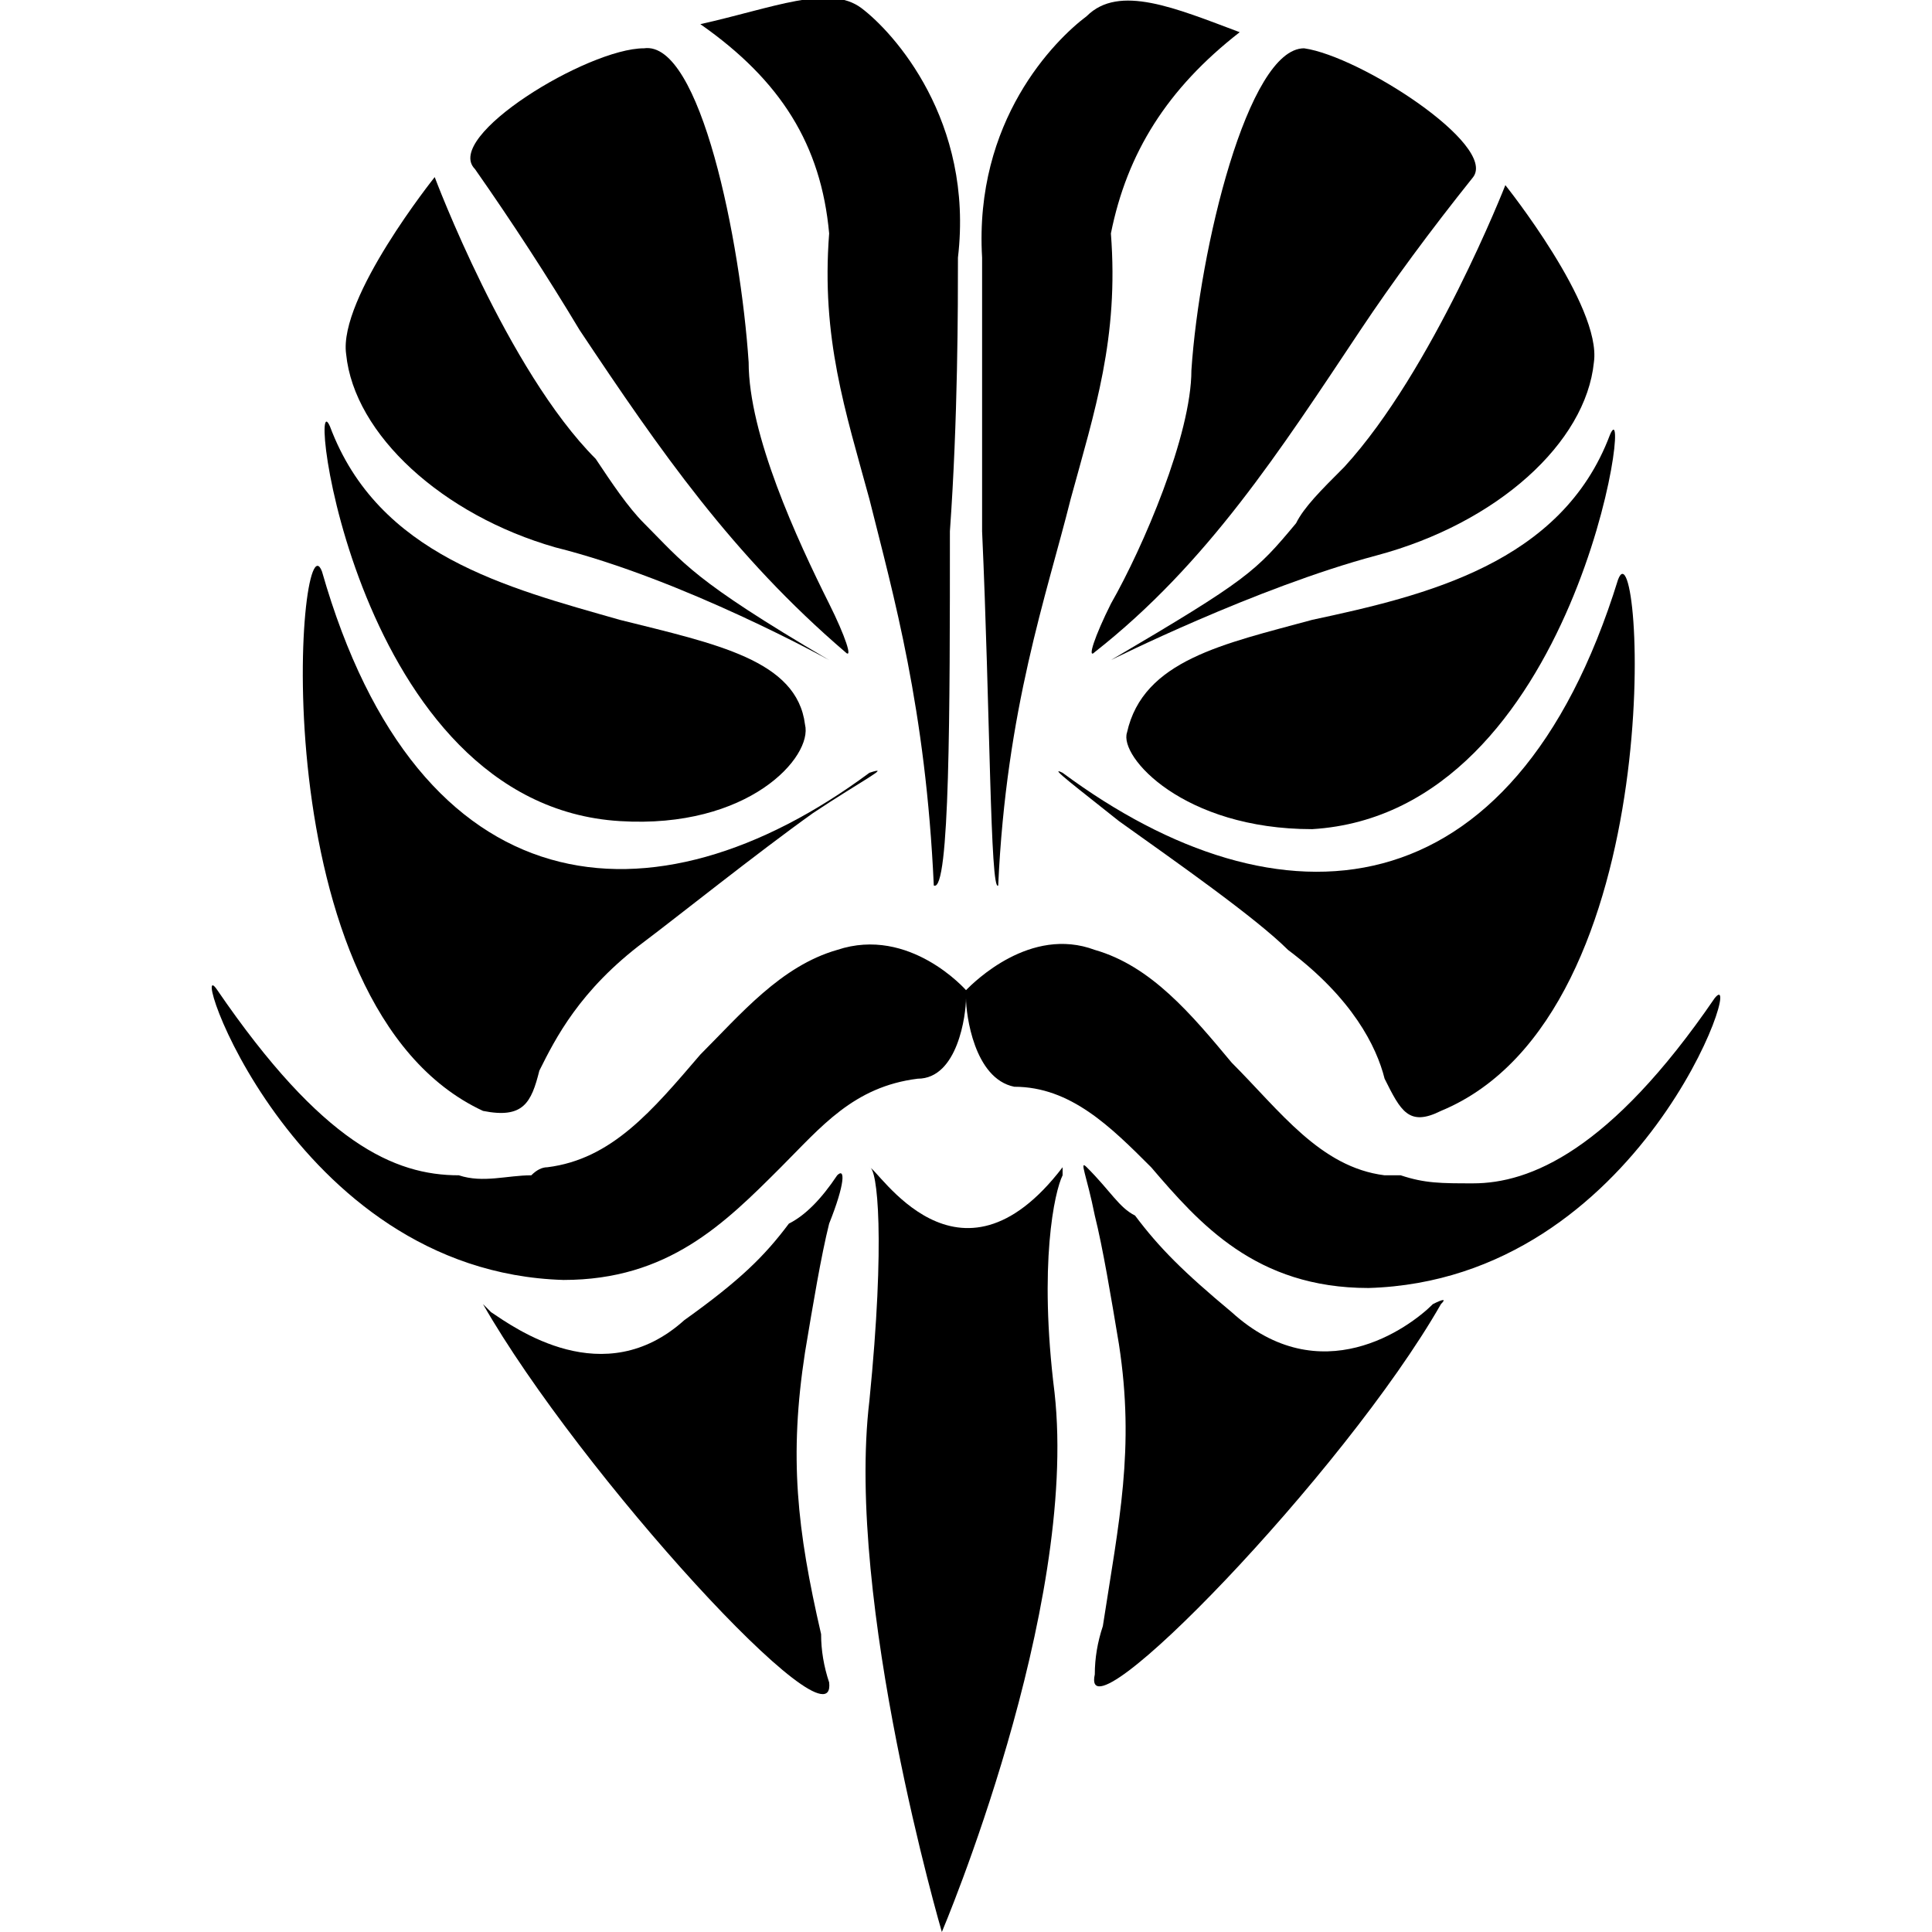
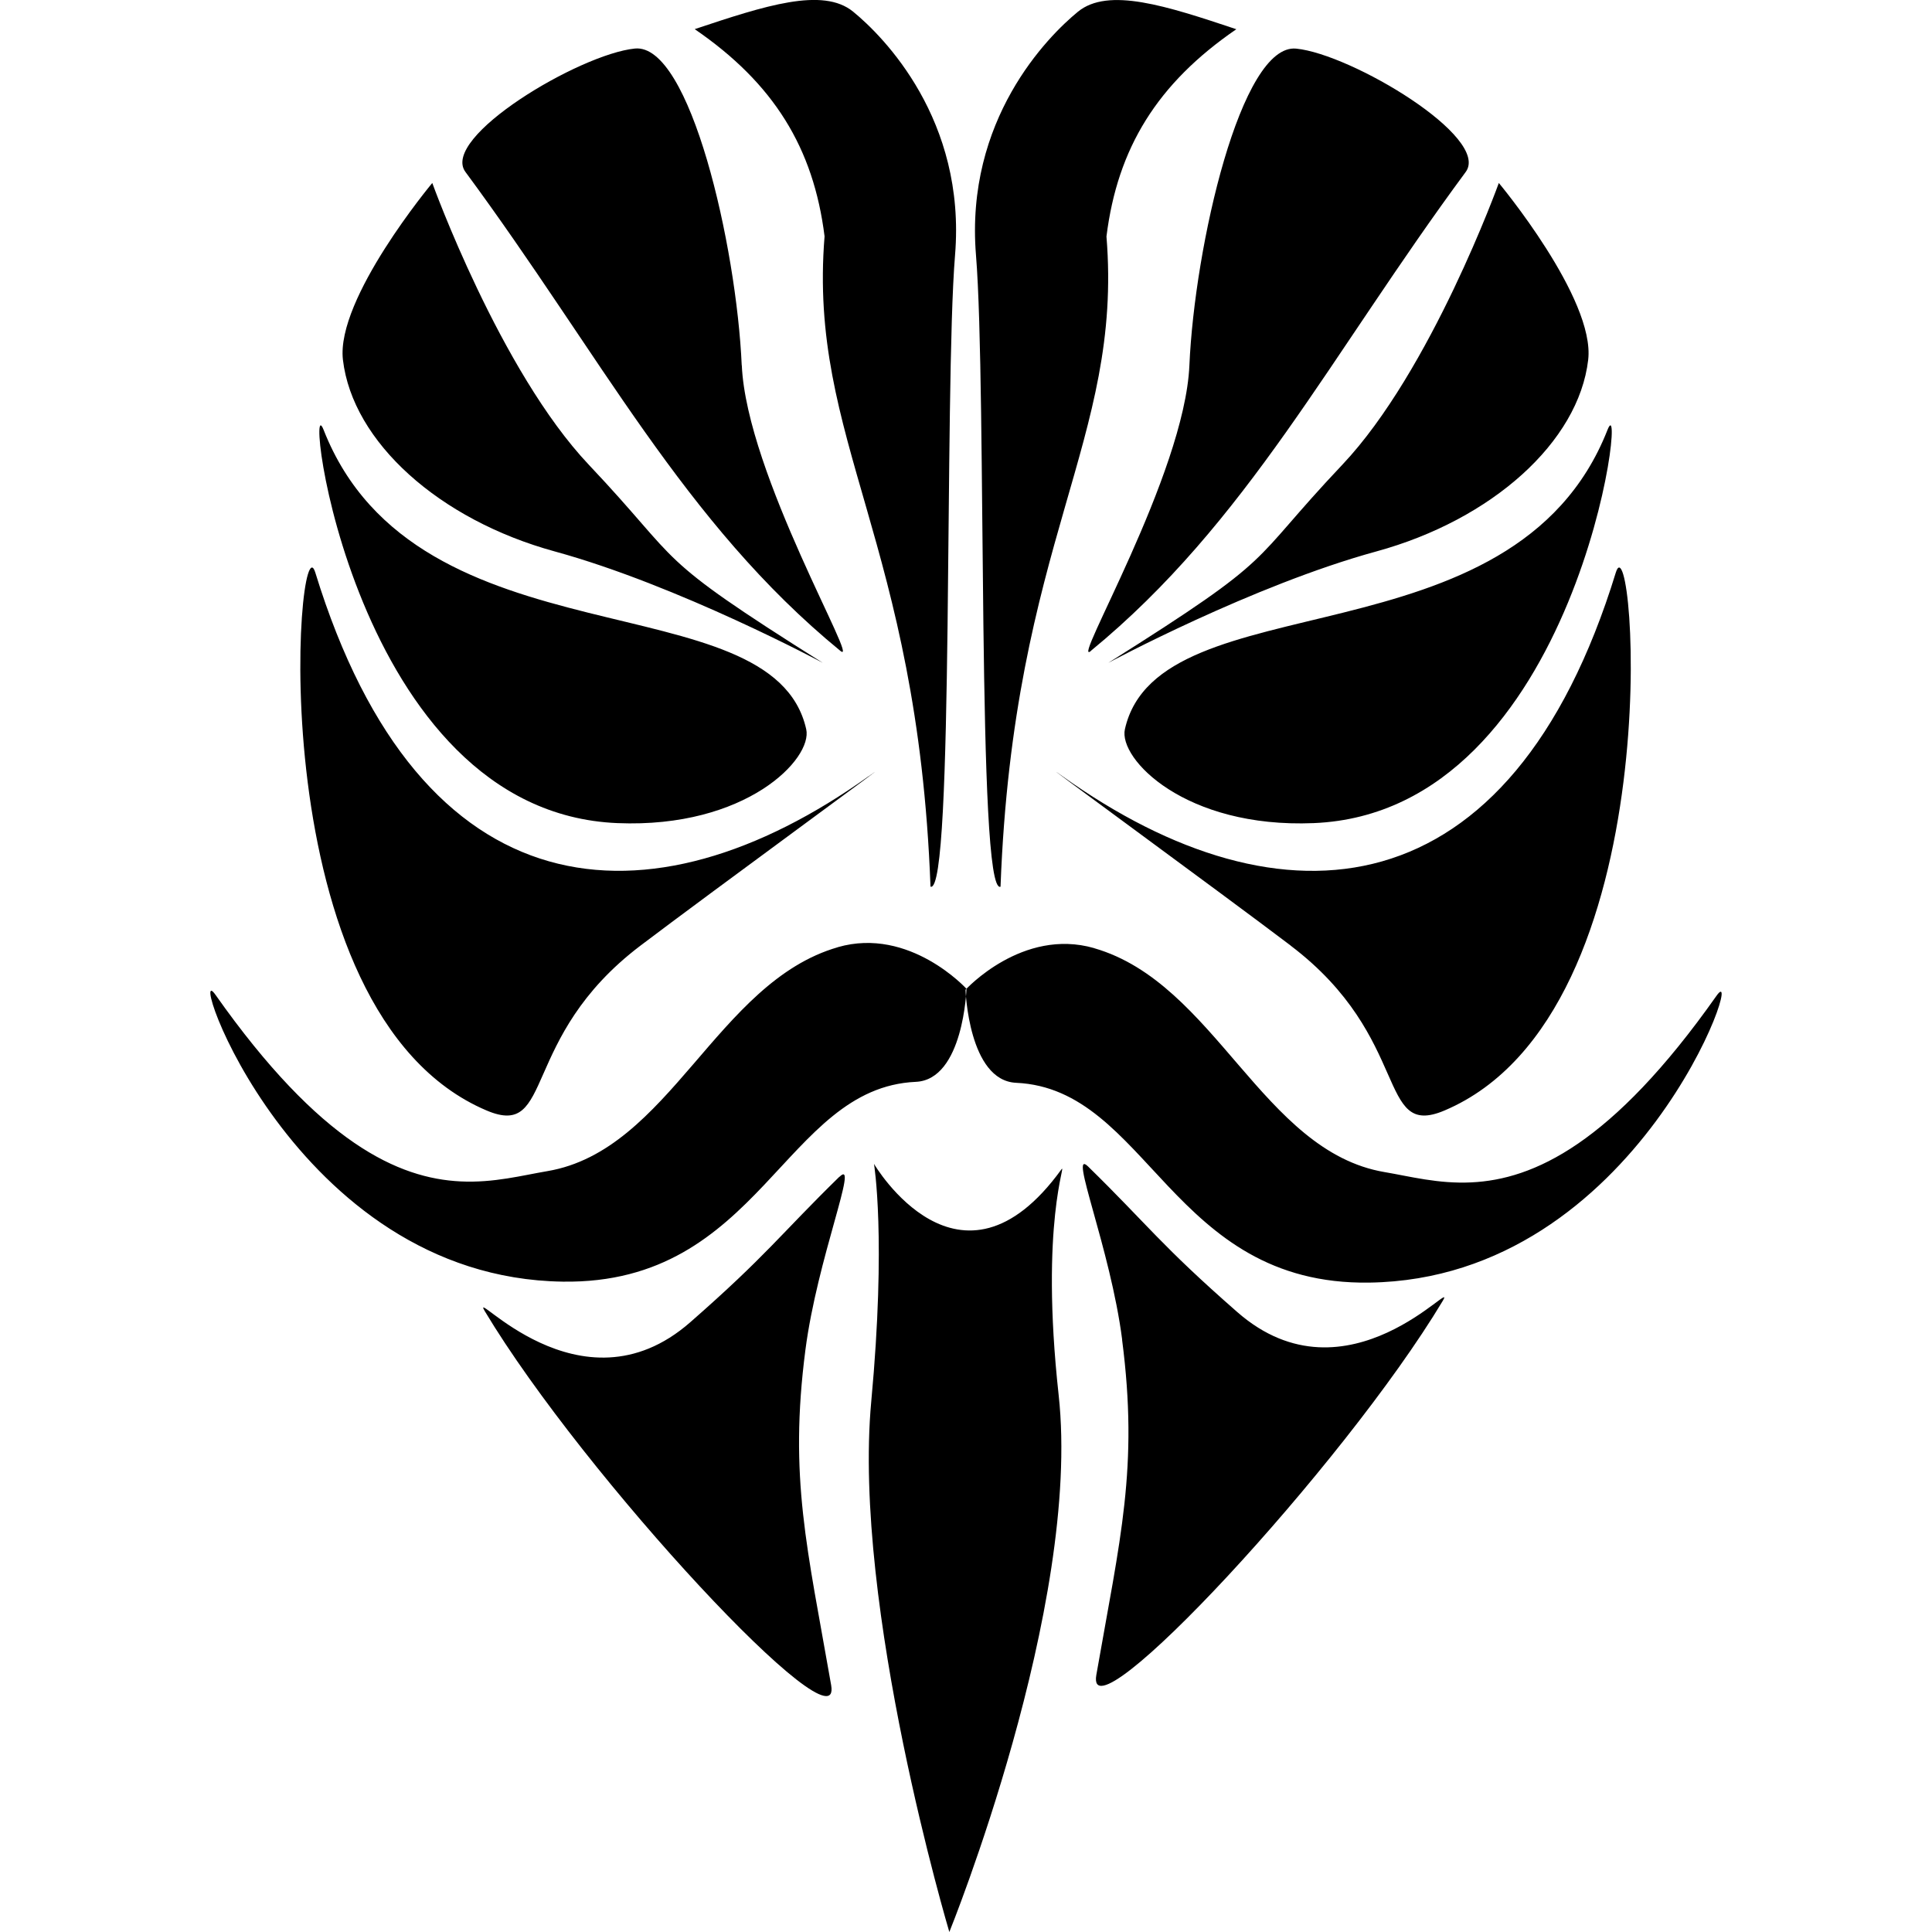
- <svg xmlns="http://www.w3.org/2000/svg" version="1.2" viewBox="0 0 24 24" width="24" height="24">
-   <style>
- 		.s0 { fill: #000000 } 
- 	</style>
-   <path id="Layer" class="s0" d="m15.4 0.4c-0.9 0.7-1.4 1.5-1.6 2.5 0.1 1.3-0.2 2.2-0.5 3.3-0.3 1.2-0.8 2.6-0.9 4.8-0.1 0.1-0.1-2.2-0.2-4.4 0-1.4 0-2.8 0-3.4-0.1-1.7 0.9-2.7 1.3-3 0.4-0.4 1.1-0.1 1.9 0.2z" />
-   <path id="Layer" class="s0" d="m8 0.6c0.7-0.1 1.2 2.4 1.3 3.9 0 0.9 0.6 2.2 1 3 0.2 0.4 0.3 0.7 0.2 0.6-1.4-1.2-2.3-2.5-3.3-4q-0.6-1-1.3-2c-0.4-0.4 1.4-1.5 2.1-1.5z" />
-   <path id="Layer" class="s0" d="m13.6 8.1c1.4-1.1 2.3-2.5 3.3-4q0.6-0.9 1.4-1.9c0.3-0.4-1.4-1.5-2.1-1.6-0.7 0-1.3 2.5-1.4 4 0 0.8-0.6 2.2-1 2.9-0.2 0.4-0.3 0.7-0.2 0.6z" />
-   <path id="Layer" class="s0" d="m13.8 8.2c0 0 1.8-0.9 3.3-1.3 1.5-0.4 2.6-1.4 2.7-2.4 0.1-0.7-1.1-2.2-1.1-2.2 0 0-0.9 2.3-2 3.5-0.3 0.3-0.5 0.5-0.6 0.7-0.5 0.6-0.6 0.7-2.3 1.7z" />
-   <path id="Layer" class="s0" d="m7.7 7.7c1.2 0.3 2.2 0.5 2.3 1.3 0.1 0.4-0.7 1.3-2.3 1.2-3.3-0.2-3.9-5.6-3.6-4.9 0.6 1.6 2.2 2 3.6 2.4z" />
-   <path id="Layer" class="s0" d="m16.3 10.3c3.3-0.2 4-5.6 3.7-4.9-0.6 1.6-2.3 2-3.7 2.3-1.1 0.3-2.1 0.5-2.3 1.4-0.1 0.3 0.7 1.2 2.3 1.2z" />
-   <path id="Layer" class="s0" d="m4 7.1c1.2 4.2 4.1 4.5 6.8 2.5 0.3-0.1-0.1 0.1-0.7 0.5-0.7 0.5-1.7 1.3-2.1 1.6-0.8 0.6-1.1 1.2-1.3 1.6-0.1 0.4-0.2 0.6-0.7 0.5-2.8-1.3-2.3-7.5-2-6.7z" />
-   <path id="Layer" class="s0" d="m16 11.8c0.8 0.6 1.1 1.2 1.2 1.6 0.2 0.4 0.3 0.6 0.7 0.4 2.9-1.2 2.5-7.4 2.2-6.6-1.3 4.2-4.2 4.4-6.9 2.4-0.2-0.1 0.2 0.2 0.7 0.6 0.7 0.5 1.7 1.2 2.1 1.6z" />
-   <path id="Layer" class="s0" d="m8.7 13.1c0.5-0.5 1-1.1 1.7-1.3 0.9-0.3 1.6 0.5 1.6 0.5 0.1-0.1 0.8-0.8 1.6-0.5 0.7 0.2 1.2 0.8 1.7 1.4 0.6 0.6 1.1 1.3 1.9 1.4q0.1 0 0.2 0c0.3 0.1 0.5 0.1 0.9 0.1 0.7 0 1.7-0.4 3-2.3 0.4-0.5-0.9 3.5-4.3 3.6-1.4 0-2.1-0.8-2.7-1.5-0.5-0.5-1-1-1.7-1-0.5-0.1-0.6-0.9-0.6-1.1 0 0.2-0.1 1-0.6 1-0.8 0.1-1.2 0.6-1.7 1.1-0.7 0.7-1.4 1.4-2.7 1.4-3.4-0.1-4.7-4.2-4.3-3.6 1.3 1.9 2.2 2.3 3 2.3 0.3 0.1 0.6 0 0.9 0q0.1-0.1 0.2-0.1c0.8-0.1 1.3-0.7 1.9-1.4z" />
-   <path id="Layer" class="s0" d="m10.8 14.5c0.1 0 1.1 1.7 2.4 0q0 0 0 0.1c-0.1 0.2-0.3 1.1-0.1 2.7 0.3 2.7-1.4 6.7-1.4 6.7 0 0-1.2-4.1-0.9-6.6 0.2-2 0.1-2.9 0-2.9z" />
-   <path id="Layer" class="s0" d="m13.9 16.7c0.2 1.3 0 2.2-0.2 3.5q-0.1 0.3-0.1 0.6c-0.2 0.9 3.1-2.5 4.3-4.6q0.1-0.1-0.1 0c-0.3 0.3-1.4 1.1-2.5 0.1-0.6-0.5-0.9-0.8-1.2-1.2-0.2-0.1-0.3-0.3-0.6-0.6-0.1-0.1 0 0.1 0.1 0.6 0.1 0.4 0.2 1 0.3 1.6z" />
-   <path id="Layer" class="s0" d="m9.8 15.2c0.2-0.1 0.4-0.3 0.6-0.6 0.1-0.1 0.1 0.1-0.1 0.6-0.1 0.4-0.2 1-0.3 1.6-0.2 1.3-0.1 2.2 0.2 3.5q0 0.3 0.1 0.6c0.1 0.9-3.1-2.6-4.3-4.7q-0.1-0.1 0.1 0.1c0.3 0.2 1.4 1 2.4 0.1 0.7-0.5 1-0.8 1.3-1.2z" />
-   <path id="Layer" class="s0" d="m5.4 2.2c0 0 0.9 2.4 2 3.5 0.2 0.3 0.4 0.6 0.6 0.8 0.5 0.5 0.6 0.7 2.3 1.7 0 0-1.8-1-3.4-1.4-1.4-0.4-2.5-1.4-2.6-2.4-0.1-0.7 1.1-2.2 1.1-2.2z" />
-   <path id="Layer" class="s0" d="m11.8 6.6c0 2.2 0 4.5-0.2 4.4-0.1-2.2-0.5-3.6-0.8-4.8-0.3-1.1-0.6-2-0.5-3.3-0.1-1.1-0.6-1.9-1.6-2.6 0.9-0.2 1.6-0.5 2-0.2 0.4 0.3 1.4 1.4 1.2 3.1 0 0.6 0 2-0.1 3.4z" />
+ <svg xmlns="http://www.w3.org/2000/svg" fill="#000000" width="800px" height="800px" viewBox="0 0 24 24" role="img">
+   <path d="M10.857 14.458s.155.921-.034 2.952c-.236 2.546.97 6.59.97 6.59s1.645-4.052 1.358-6.67c-.236-2.152.107-2.904.034-2.803-1.264 1.746-2.328-.069-2.328-.069zM13.939 16.643c.206 1.591-.023 2.462-.32 4.164-.15.861 3.068-2.589 4.302-4.645.206-.343-1.18 1.337-2.551.137-.951-.832-1.114-1.085-1.853-1.808-.249-.244.277 1.014.423 2.151zM10.427 14.618c-.739.723-.903.976-1.853 1.808-1.371 1.2-2.757-.48-2.551-.137 1.234 2.057 4.452 5.506 4.302 4.645-.297-1.703-.526-2.574-.32-4.164.147-1.137.673-2.395.423-2.151zM13.593 11.779c1.504.434 2.088 2.523 3.606 2.781.314.053.667.148 1.079.128.77-.037 1.744-.472 3.045-2.318.385-.546-.955 3.514-4.313 3.563-2.46.036-2.747-2.408-4.387-2.482-.592-.027-.629-1.156-.629-1.156s.706-.774 1.598-.517zM10.407 11.767c-1.504.434-2.088 2.523-3.606 2.781-.314.053-.667.148-1.079.128-.77-.037-1.744-.472-3.045-2.318-.385-.546.955 3.514 4.313 3.563 2.46.036 2.747-2.408 4.387-2.482.592-.027.629-1.156.629-1.156s-.706-.774-1.598-.517zM16.033 11.747c1.513 1.146 1.062 2.408 1.911 2.048 2.859-1.212 2.359-7.434 2.128-6.682-1.303 4.242-4.143 4.48-6.876 2.528-.534-.381 1.985 1.459 2.837 2.105zM10.793 9.641C8.06 11.592 5.22 11.355 3.917 7.113c-.231-.752-.731 5.469 2.128 6.682.849.36.398-.902 1.911-2.048.852-.646 3.371-2.486 2.837-2.105zM16.319 10.225c3.3-.136 3.909-5.545 3.65-4.885-1.165 2.963-5.574 1.848-5.995 3.718-.083.367.747 1.233 2.345 1.167zM10.015 9.058c-.421-1.87-4.831-.755-5.995-3.718-.259-.66.35 4.749 3.65 4.885 1.599.066 2.428-.8 2.345-1.167zM13.768 8.234s1.794-.964 3.33-1.384c1.435-.393 2.512-1.359 2.631-2.38.089-.76-1.11-2.197-1.11-2.197s-.841 2.334-1.945 3.501c-1.201 1.27-.745 1.099-2.906 2.46zM7.315 5.774C6.211 4.607 5.37 2.273 5.37 2.273S4.171 3.709 4.26 4.47c.12 1.021 1.196 1.987 2.631 2.38 1.536.421 3.33 1.384 3.33 1.384-2.162-1.361-1.705-1.19-2.906-2.46zM13.55 8.086c1.943-1.594 2.976-3.673 4.657-5.949.317-.429-1.419-1.465-2.105-1.533S14.84 3.057 14.775 4.54c-.059 1.354-1.486 3.761-1.224 3.547zM9.214 4.539C9.149 3.056 8.573.535 7.887.603S5.465 1.707 5.782 2.136c1.681 2.276 2.713 4.356 4.657 5.949.261.214-1.165-2.193-1.224-3.547zM13.745 2.937c.137-1.098.631-1.9 1.613-2.574-.868-.29-1.591-.526-1.968-.217s-1.403 1.342-1.266 3.023.007 7.962.305 7.846c.16-4.302 1.522-5.538 1.316-8.077zM11.559 11.014c.297.116.167-6.165.305-7.846S10.976.454 10.598.145C10.221-.164 9.499.072 8.63.362c.983.674 1.476 1.476 1.613 2.574-.206 2.539 1.156 3.775 1.316 8.077z" />
</svg>
